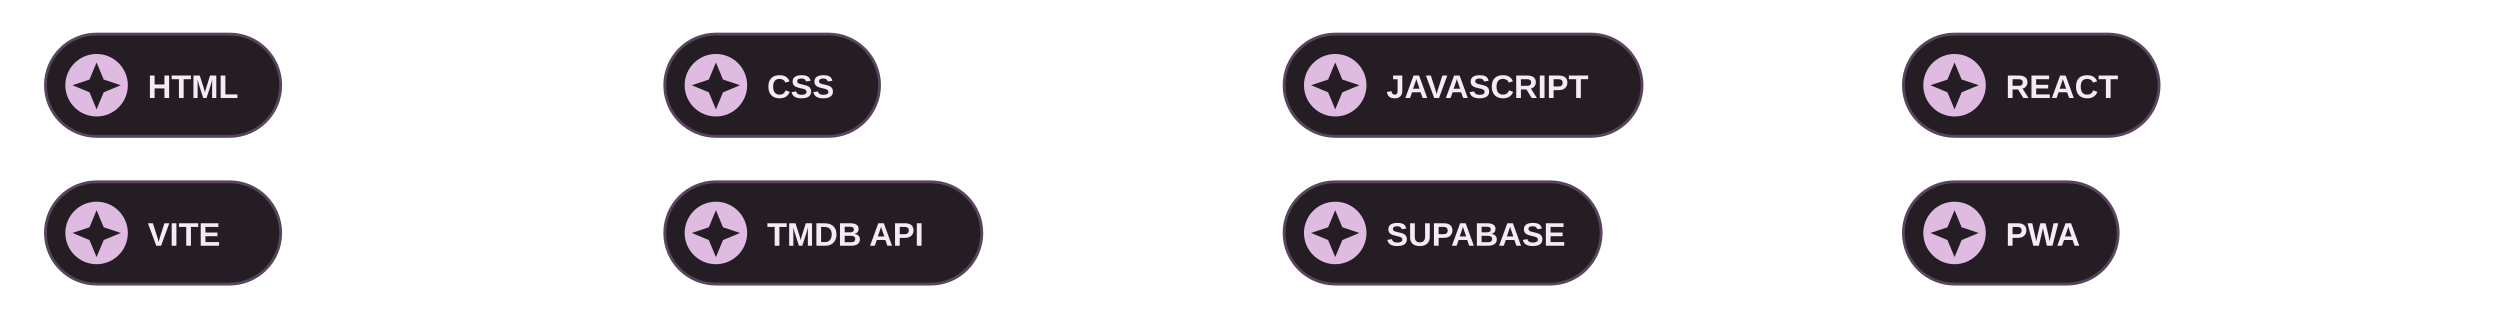
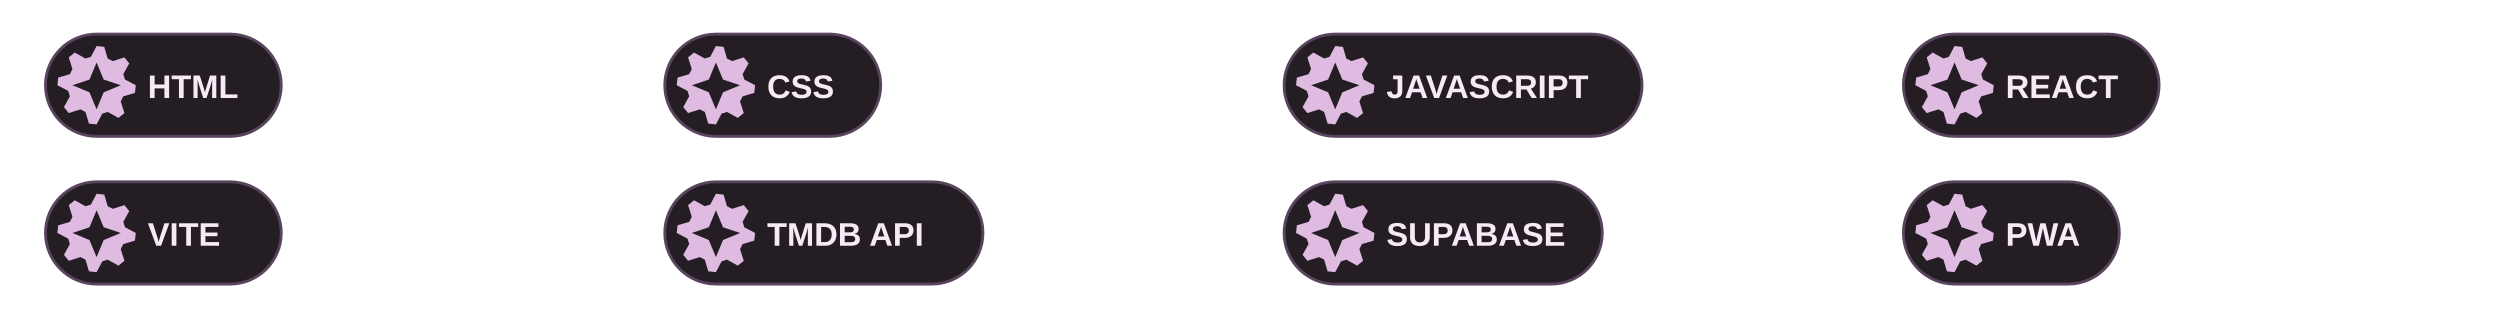
- <svg xmlns="http://www.w3.org/2000/svg" width="880" height="112" viewBox="0 0 880 112" role="img" aria-label="EHSAAN PLAY technology stack: HTML, CSS, JavaScript, React, Vite, TMDB API, Supabase and PWA">
+ <svg xmlns="http://www.w3.org/2000/svg" width="880" height="112" viewBox="0 0 880 112" role="img" aria-label="EHSAAN PLAY technology stack">
  <g transform="translate(16 12)">
-     <rect width="82.8" height="36" rx="18" fill="#241e24" stroke="#59445d" />
-     <circle cx="18" cy="18" r="11" fill="#e0bbe1" />
+     <rect width="83" height="36" rx="18" fill="#241e24" stroke="#59445d" />
+     <path d="M18.0 4.2L20.7 4.5L21.9 8.6L23.7 9.5L27.8 8.2L29.5 10.3L27.4 14.1L28.0 16.0L31.8 18.0L31.5 20.7L27.4 21.9L26.5 23.7L27.8 27.8L25.7 29.5L21.9 27.4L20.0 28.0L18.0 31.8L15.3 31.5L14.1 27.4L12.3 26.5L8.2 27.8L6.5 25.7L8.6 21.9L8.0 20.0L4.2 18.0L4.5 15.3L8.6 14.1L9.5 12.3L8.2 8.2L10.3 6.5L14.1 8.6L16.0 8.0Z" fill="#e0bbe1" />
    <path d="M18 10l2.5 6 6 2-6 2.5-2.5 6-2.5-6-6-2.5 6-2z" fill="#241e24" />
    <text x="36" y="22.5" fill="#f6eaf7" font-family="Arial,Helvetica,sans-serif" font-size="11.5" font-weight="700">HTML</text>
  </g>
  <g transform="translate(234 12)">
-     <rect width="75.6" height="36" rx="18" fill="#241e24" stroke="#59445d" />
-     <circle cx="18" cy="18" r="11" fill="#e0bbe1" />
+     <rect width="76" height="36" rx="18" fill="#241e24" stroke="#59445d" />
+     <path d="M18.0 4.2L20.7 4.5L21.9 8.6L23.7 9.5L27.8 8.2L29.5 10.3L27.4 14.1L28.0 16.0L31.8 18.0L31.5 20.7L27.4 21.9L26.5 23.7L27.8 27.8L25.7 29.5L21.9 27.4L20.0 28.0L18.0 31.8L15.3 31.5L14.1 27.4L12.3 26.5L8.2 27.8L6.5 25.7L8.6 21.9L8.0 20.0L4.2 18.0L4.5 15.3L8.6 14.1L9.5 12.3L8.2 8.2L10.3 6.5L14.1 8.6L16.0 8.0Z" fill="#e0bbe1" />
    <path d="M18 10l2.5 6 6 2-6 2.5-2.5 6-2.5-6-6-2.5 6-2z" fill="#241e24" />
    <text x="36" y="22.5" fill="#f6eaf7" font-family="Arial,Helvetica,sans-serif" font-size="11.5" font-weight="700">CSS</text>
  </g>
  <g transform="translate(452 12)">
    <rect width="126" height="36" rx="18" fill="#241e24" stroke="#59445d" />
-     <circle cx="18" cy="18" r="11" fill="#e0bbe1" />
+     <path d="M18.0 4.2L20.7 4.5L21.9 8.6L23.7 9.5L27.8 8.2L29.5 10.3L27.4 14.1L28.0 16.0L31.8 18.0L31.5 20.7L27.4 21.9L26.5 23.7L27.8 27.8L25.7 29.5L21.9 27.4L20.0 28.0L18.0 31.8L15.3 31.5L14.1 27.4L12.3 26.5L8.2 27.8L6.5 25.7L8.6 21.9L8.0 20.0L4.2 18.0L4.5 15.3L8.6 14.1L9.5 12.3L8.2 8.2L10.3 6.5L14.1 8.6L16.0 8.0Z" fill="#e0bbe1" />
    <path d="M18 10l2.5 6 6 2-6 2.5-2.5 6-2.5-6-6-2.5 6-2z" fill="#241e24" />
    <text x="36" y="22.5" fill="#f6eaf7" font-family="Arial,Helvetica,sans-serif" font-size="11.5" font-weight="700">JAVASCRIPT</text>
  </g>
  <g transform="translate(670 12)">
    <rect width="90" height="36" rx="18" fill="#241e24" stroke="#59445d" />
-     <circle cx="18" cy="18" r="11" fill="#e0bbe1" />
+     <path d="M18.0 4.2L20.7 4.5L21.9 8.6L23.7 9.5L27.8 8.2L29.5 10.3L27.4 14.1L28.0 16.0L31.8 18.0L31.5 20.7L27.4 21.9L26.5 23.7L27.8 27.8L25.7 29.5L21.9 27.4L20.0 28.0L18.0 31.8L15.3 31.5L14.1 27.4L12.3 26.5L8.2 27.8L6.5 25.7L8.6 21.9L8.0 20.0L4.2 18.0L4.5 15.3L8.6 14.1L9.5 12.3L8.2 8.2L10.3 6.5L14.1 8.6L16.0 8.0Z" fill="#e0bbe1" />
    <path d="M18 10l2.5 6 6 2-6 2.5-2.5 6-2.5-6-6-2.5 6-2z" fill="#241e24" />
    <text x="36" y="22.5" fill="#f6eaf7" font-family="Arial,Helvetica,sans-serif" font-size="11.5" font-weight="700">REACT</text>
  </g>
  <g transform="translate(16 64)">
-     <rect width="82.8" height="36" rx="18" fill="#241e24" stroke="#59445d" />
-     <circle cx="18" cy="18" r="11" fill="#e0bbe1" />
+     <rect width="83" height="36" rx="18" fill="#241e24" stroke="#59445d" />
+     <path d="M18.0 4.2L20.7 4.5L21.9 8.6L23.7 9.5L27.8 8.2L29.5 10.3L27.4 14.1L28.0 16.0L31.8 18.0L31.5 20.7L27.4 21.9L26.5 23.7L27.8 27.8L25.7 29.5L21.9 27.4L20.0 28.0L18.0 31.8L15.3 31.5L14.1 27.4L12.3 26.5L8.2 27.8L6.5 25.7L8.6 21.9L8.0 20.0L4.2 18.0L4.5 15.3L8.6 14.1L9.5 12.3L8.2 8.2L10.3 6.5L14.1 8.6L16.0 8.0Z" fill="#e0bbe1" />
    <path d="M18 10l2.5 6 6 2-6 2.5-2.5 6-2.5-6-6-2.5 6-2z" fill="#241e24" />
    <text x="36" y="22.5" fill="#f6eaf7" font-family="Arial,Helvetica,sans-serif" font-size="11.5" font-weight="700">VITE</text>
  </g>
  <g transform="translate(234 64)">
-     <rect width="111.6" height="36" rx="18" fill="#241e24" stroke="#59445d" />
-     <circle cx="18" cy="18" r="11" fill="#e0bbe1" />
+     <rect width="112" height="36" rx="18" fill="#241e24" stroke="#59445d" />
+     <path d="M18.0 4.2L20.7 4.5L21.9 8.6L23.7 9.5L27.8 8.2L29.5 10.3L27.4 14.1L28.0 16.0L31.8 18.0L31.5 20.7L27.4 21.9L26.5 23.7L27.8 27.8L25.7 29.5L21.9 27.4L20.0 28.0L18.0 31.8L15.3 31.5L14.1 27.4L12.3 26.5L8.2 27.8L6.5 25.7L8.6 21.9L8.0 20.0L4.2 18.0L4.5 15.3L8.6 14.1L9.5 12.3L8.2 8.2L10.3 6.5L14.1 8.6L16.0 8.0Z" fill="#e0bbe1" />
    <path d="M18 10l2.5 6 6 2-6 2.5-2.5 6-2.5-6-6-2.5 6-2z" fill="#241e24" />
    <text x="36" y="22.5" fill="#f6eaf7" font-family="Arial,Helvetica,sans-serif" font-size="11.5" font-weight="700">TMDB API</text>
  </g>
  <g transform="translate(452 64)">
-     <rect width="111.6" height="36" rx="18" fill="#241e24" stroke="#59445d" />
-     <circle cx="18" cy="18" r="11" fill="#e0bbe1" />
+     <rect width="112" height="36" rx="18" fill="#241e24" stroke="#59445d" />
+     <path d="M18.0 4.2L20.7 4.5L21.9 8.6L23.7 9.5L27.8 8.2L29.5 10.3L27.4 14.1L28.0 16.0L31.8 18.0L31.5 20.7L27.4 21.9L26.5 23.7L27.8 27.8L25.7 29.5L21.9 27.4L20.0 28.0L18.0 31.8L15.3 31.5L14.1 27.4L12.3 26.5L8.2 27.8L6.5 25.7L8.6 21.9L8.0 20.0L4.2 18.0L4.5 15.3L8.6 14.1L9.5 12.3L8.2 8.2L10.3 6.5L14.1 8.6L16.0 8.0Z" fill="#e0bbe1" />
    <path d="M18 10l2.5 6 6 2-6 2.5-2.5 6-2.5-6-6-2.5 6-2z" fill="#241e24" />
    <text x="36" y="22.5" fill="#f6eaf7" font-family="Arial,Helvetica,sans-serif" font-size="11.5" font-weight="700">SUPABASE</text>
  </g>
  <g transform="translate(670 64)">
-     <rect width="75.6" height="36" rx="18" fill="#241e24" stroke="#59445d" />
-     <circle cx="18" cy="18" r="11" fill="#e0bbe1" />
+     <rect width="76" height="36" rx="18" fill="#241e24" stroke="#59445d" />
+     <path d="M18.0 4.2L20.7 4.5L21.9 8.6L23.7 9.5L27.8 8.2L29.5 10.3L27.4 14.1L28.0 16.0L31.8 18.0L31.5 20.7L27.4 21.9L26.5 23.7L27.8 27.8L25.7 29.5L21.9 27.4L20.0 28.0L18.0 31.8L15.3 31.5L14.1 27.4L12.3 26.5L8.2 27.8L6.5 25.7L8.6 21.9L8.0 20.0L4.2 18.0L4.5 15.3L8.6 14.1L9.5 12.3L8.2 8.2L10.3 6.5L14.1 8.6L16.0 8.0Z" fill="#e0bbe1" />
    <path d="M18 10l2.5 6 6 2-6 2.5-2.5 6-2.5-6-6-2.5 6-2z" fill="#241e24" />
    <text x="36" y="22.5" fill="#f6eaf7" font-family="Arial,Helvetica,sans-serif" font-size="11.5" font-weight="700">PWA</text>
  </g>
</svg>
